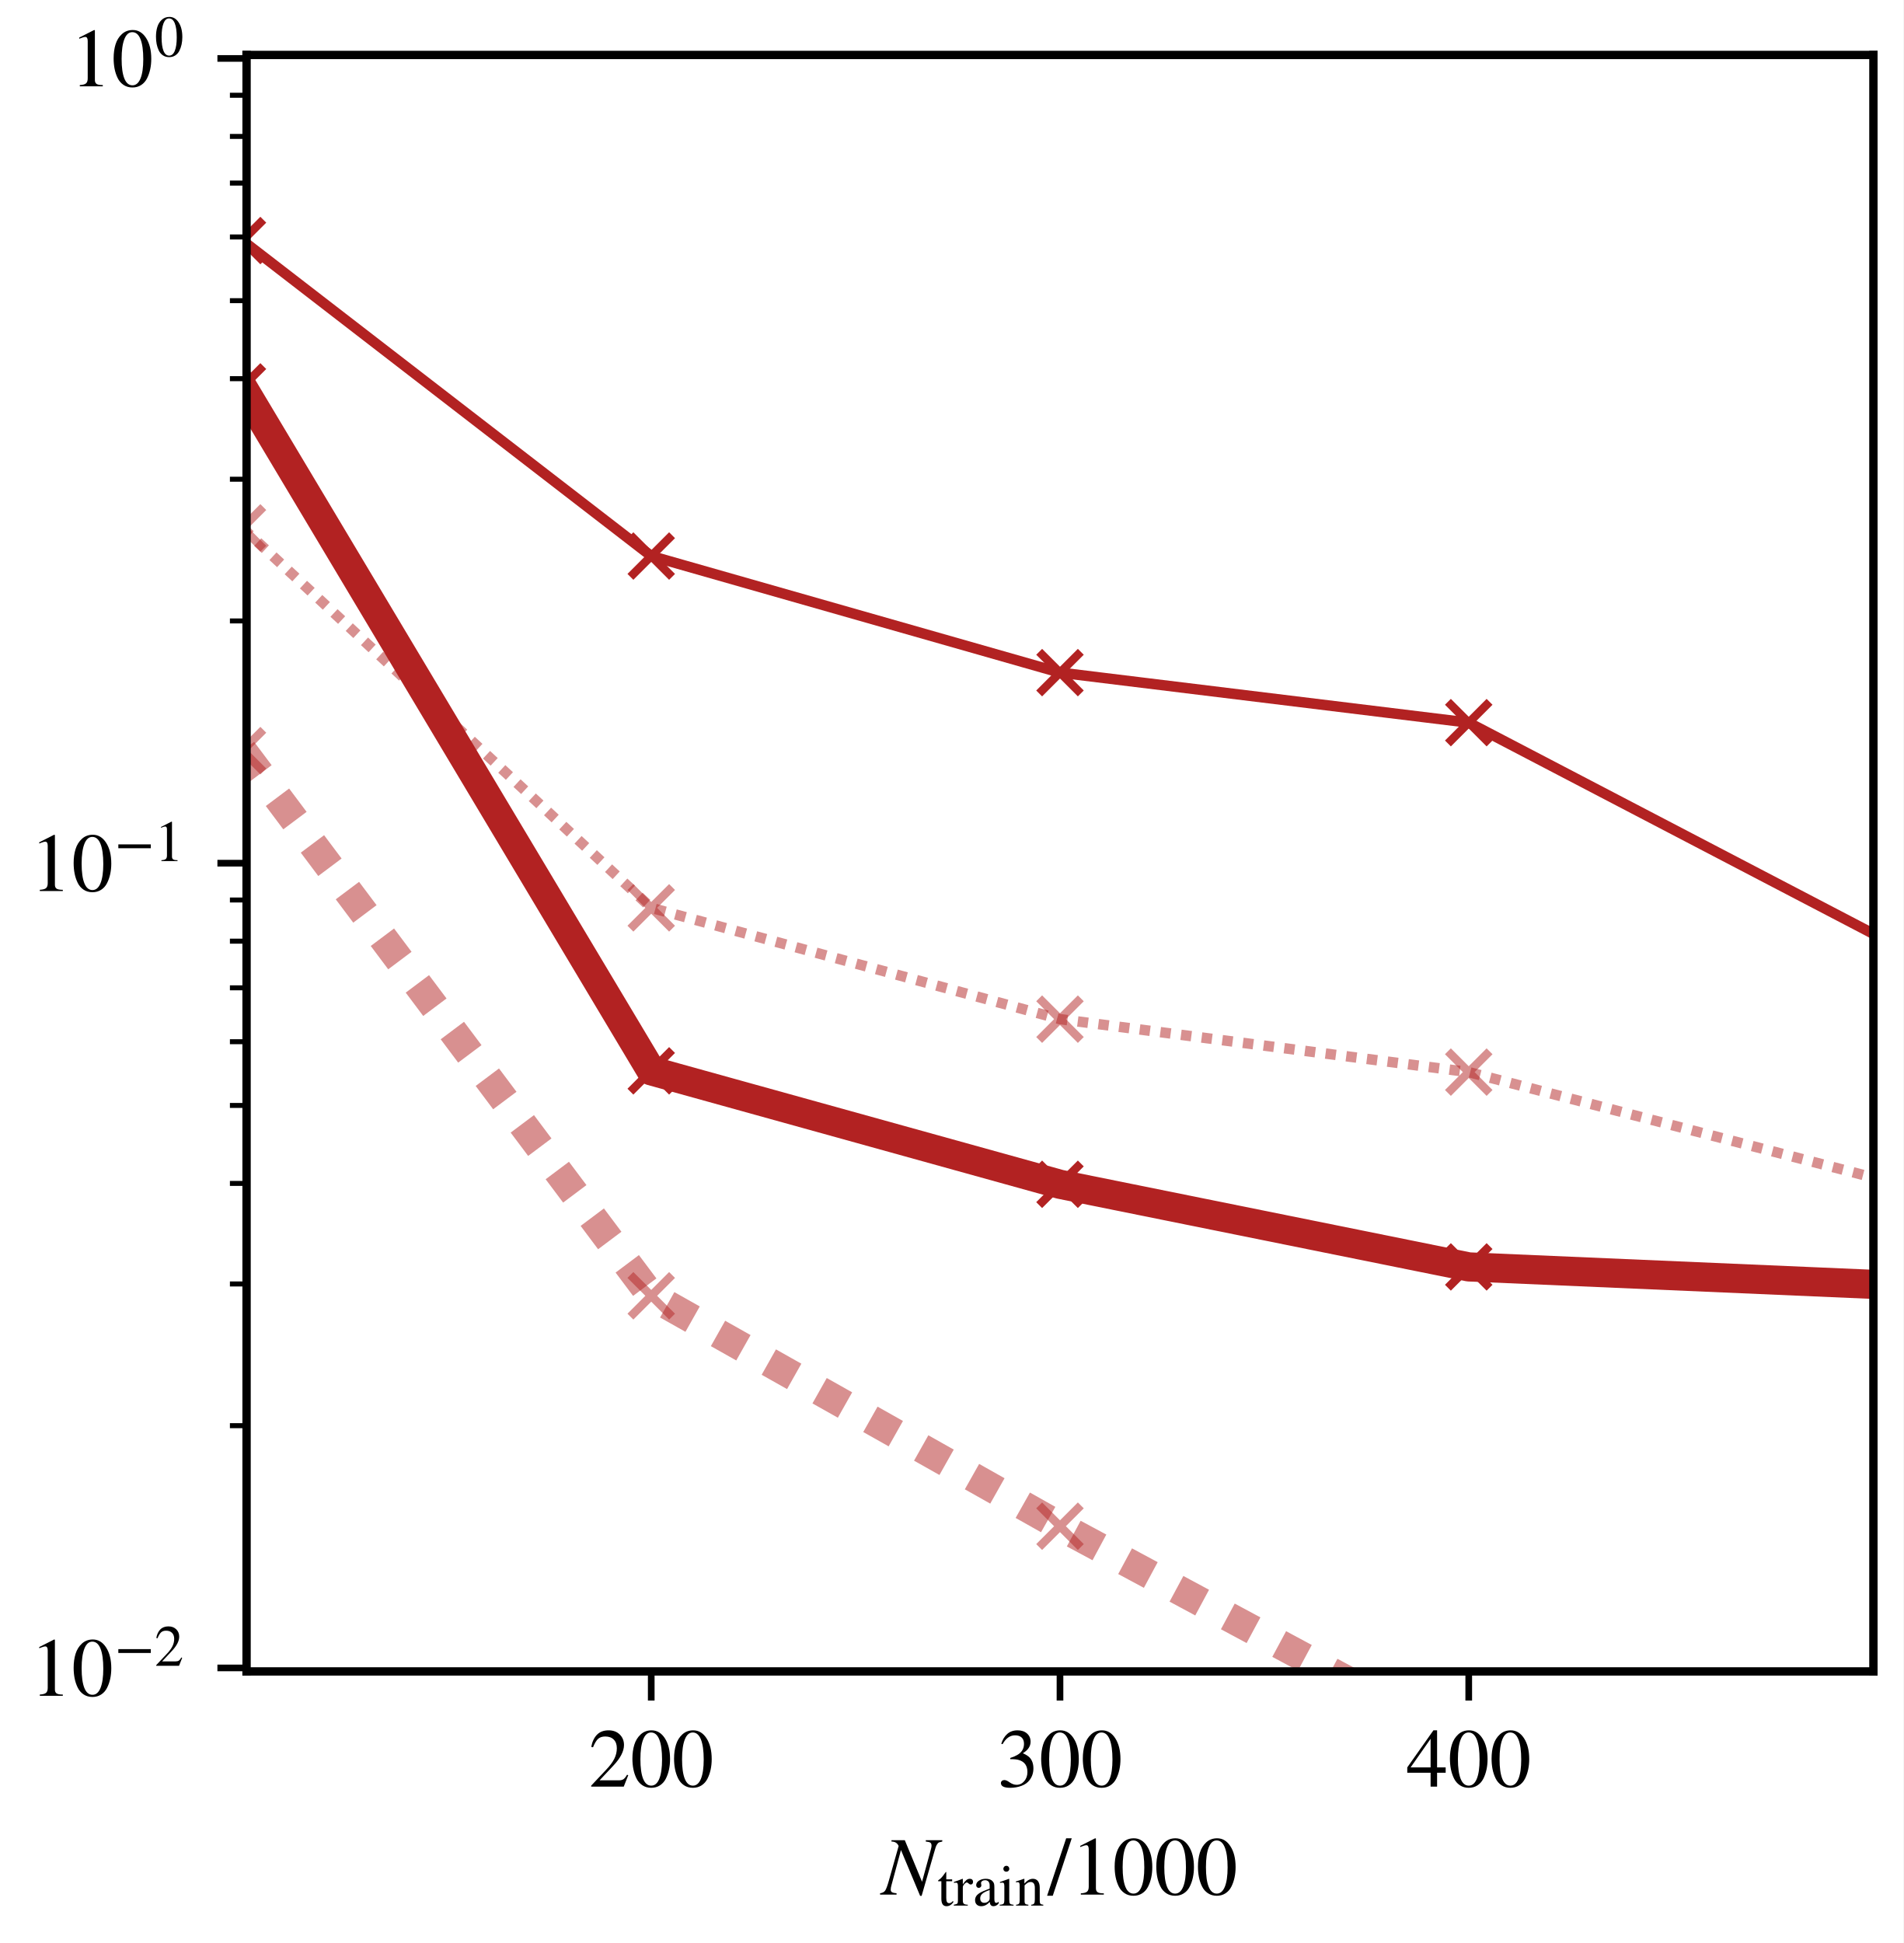
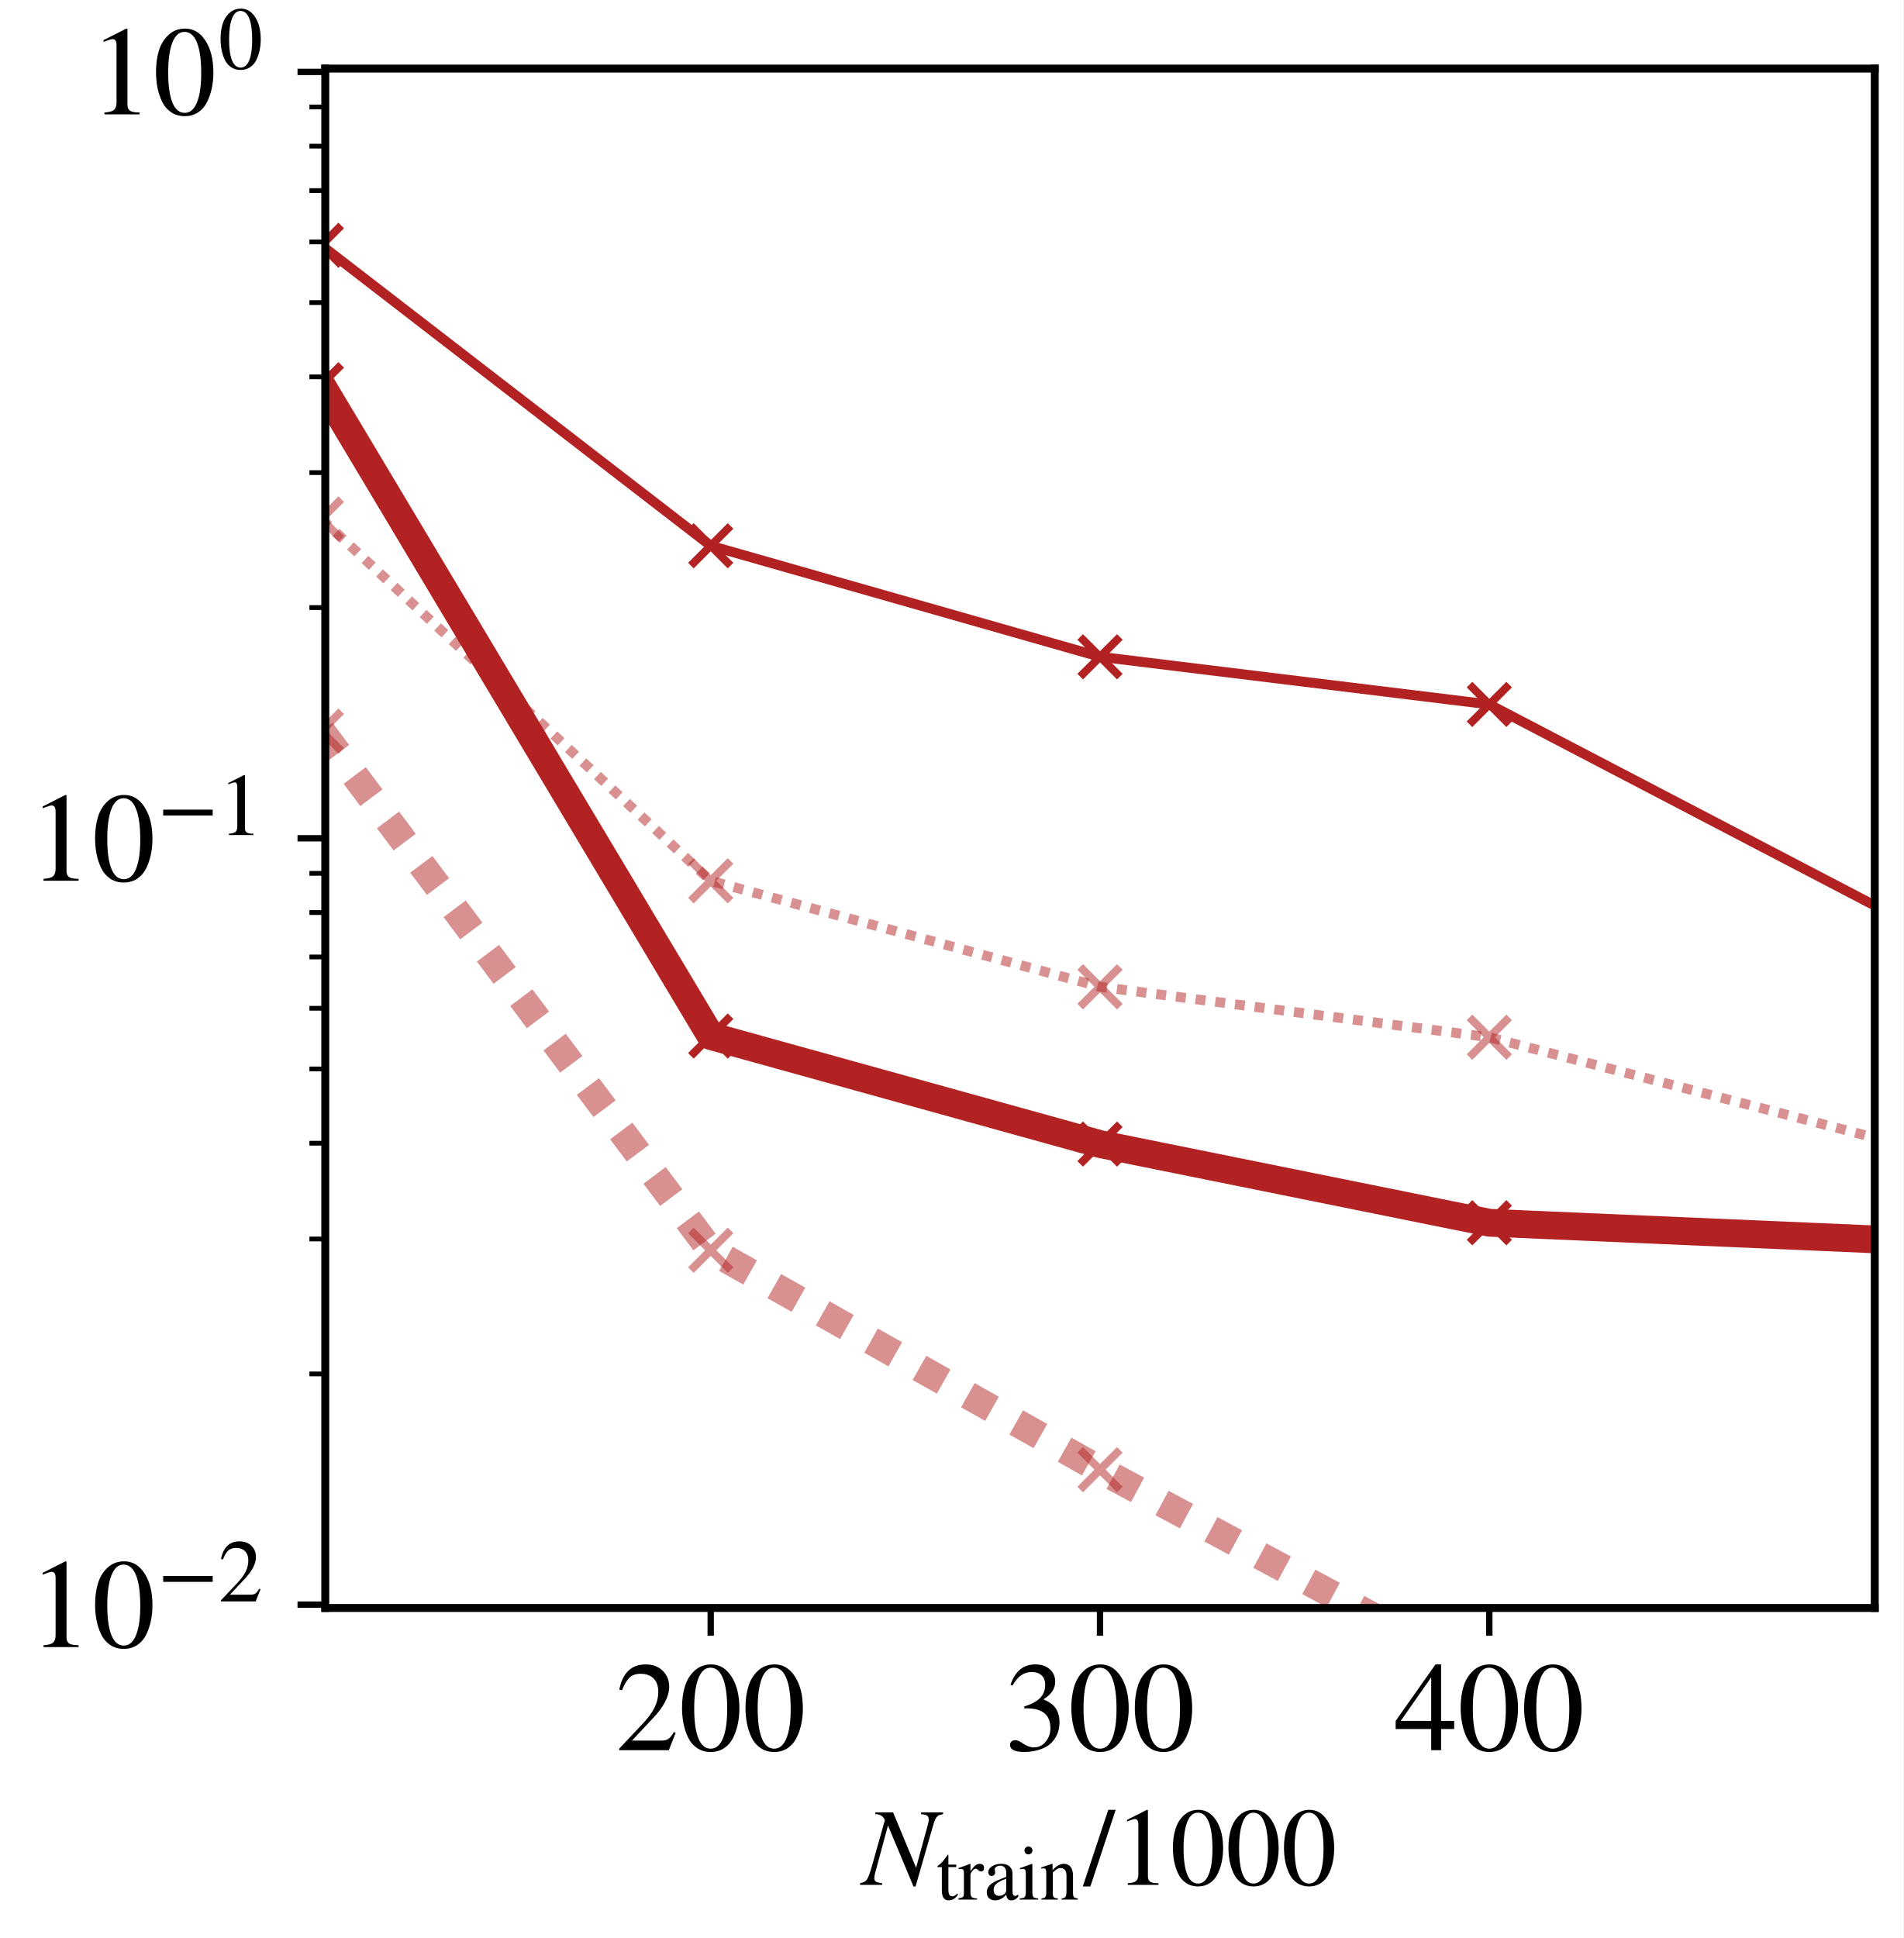
- <svg xmlns="http://www.w3.org/2000/svg" xmlns:xlink="http://www.w3.org/1999/xlink" width="228.5pt" height="233.237pt" viewBox="0 0 228.5 233.237" version="1.1">
+ <svg xmlns="http://www.w3.org/2000/svg" xmlns:xlink="http://www.w3.org/1999/xlink" width="239.9pt" height="244.286pt" viewBox="0 0 239.9 244.286" version="1.1">
  <defs>
    <style type="text/css">*{stroke-linejoin: round; stroke-linecap: butt}</style>
  </defs>
  <g id="figure_1">
    <g id="patch_1">
-       <path d="M 0 233.237  L 228.5 233.237  L 228.5 0  L 0 0  z " style="fill: #ffffff" />
+       <path d="M 0 244.286  L 239.9 244.286  L 239.9 0  L 0 0  z " style="fill: #ffffff" />
    </g>
    <g id="axes_1">
      <g id="patch_2">
-         <path d="M 29.6 200.637  L 224.9 200.637  L 224.9 6.597  L 29.6 6.597  z " style="fill: #ffffff" />
+         <path d="M 41 202.686  L 236.3 202.686  L 236.3 8.646  L 41 8.646  z " style="fill: #ffffff" />
      </g>
      <g id="matplotlib.axis_1">
        <g id="xtick_1">
          <g id="line2d_1">
-             <path d="M 78.18 200.637  L 78.18 6.597  " clip-path="url(#pc207e15e62)" style="fill: none" />
+             <path d="M 89.58 202.686  L 89.58 8.646  " clip-path="url(#p1821bb971c)" style="fill: none" />
          </g>
          <g id="line2d_2">
            <defs>
-               <path id="m27143ea1a2" d="M 0 0  L 0 3.5  " style="stroke: #000000; stroke-width: 0.8" />
+               <path id="mec09f40af3" d="M 0 0  L 0 3.5  " style="stroke: #000000; stroke-width: 0.8" />
            </defs>
            <g>
-               <use xlink:href="#m27143ea1a2" x="78.18" y="200.637" style="stroke: #000000; stroke-width: 0.8" />
+               <use xlink:href="#mec09f40af3" x="89.58" y="202.686" style="stroke: #000000; stroke-width: 0.8" />
            </g>
          </g>
          <g id="text_1">
-             <g transform="translate(70.67965 214.4671) scale(0.1 -0.1)">
+             <g transform="translate(77.57965 220.6138) scale(0.16 -0.16)">
              <defs>
                <path id="STIXGeneral-Regular-32" d="M 3034 877  L 2688 0  L 186 0  L 186 77  L 1325 1286  Q 1773 1754 1965 2144  Q 2157 2534 2157 2950  Q 2157 3379 1920 3616  Q 1683 3853 1267 3853  Q 922 3853 720 3673  Q 518 3494 326 3021  L 192 3053  Q 301 3648 630 3987  Q 960 4326 1523 4326  Q 2054 4326 2380 4006  Q 2707 3686 2707 3200  Q 2707 2477 1888 1613  L 832 486  L 2330 486  Q 2541 486 2665 569  Q 2790 653 2944 915  L 3034 877  z " transform="scale(0.015625)" />
                <path id="STIXGeneral-Regular-30" d="M 3046 2112  Q 3046 1683 2963 1302  Q 2880 922 2717 602  Q 2554 282 2266 96  Q 1978 -90 1600 -90  Q 1210 -90 915 108  Q 621 307 461 640  Q 301 973 227 1350  Q 154 1728 154 2150  Q 154 2746 301 3222  Q 448 3699 790 4012  Q 1133 4326 1626 4326  Q 2253 4326 2649 3712  Q 3046 3098 3046 2112  z M 2432 2080  Q 2432 3091 2217 3625  Q 2003 4160 1587 4160  Q 1190 4160 979 3622  Q 768 3085 768 2106  Q 768 1120 979 598  Q 1190 77 1600 77  Q 2003 77 2217 598  Q 2432 1120 2432 2080  z " transform="scale(0.015625)" />
              </defs>
              <use xlink:href="#STIXGeneral-Regular-32" />
              <use xlink:href="#STIXGeneral-Regular-30" x="50" />
              <use xlink:href="#STIXGeneral-Regular-30" x="100" />
            </g>
          </g>
        </g>
        <g id="xtick_2">
          <g id="line2d_3">
-             <path d="M 127.25 200.637  L 127.25 6.597  " clip-path="url(#pc207e15e62)" style="fill: none" />
+             <path d="M 138.65 202.686  L 138.65 8.646  " clip-path="url(#p1821bb971c)" style="fill: none" />
          </g>
          <g id="line2d_4">
            <g>
-               <use xlink:href="#m27143ea1a2" x="127.25" y="200.637" style="stroke: #000000; stroke-width: 0.8" />
+               <use xlink:href="#mec09f40af3" x="138.65" y="202.686" style="stroke: #000000; stroke-width: 0.8" />
            </g>
          </g>
          <g id="text_2">
-             <g transform="translate(119.75 214.4671) scale(0.1 -0.1)">
+             <g transform="translate(126.65 220.6138) scale(0.16 -0.16)">
              <defs>
                <path id="STIXGeneral-Regular-33" d="M 390 3264  L 288 3290  Q 435 3770 748 4048  Q 1062 4326 1542 4326  Q 1990 4326 2265 4083  Q 2541 3840 2541 3450  Q 2541 2925 1946 2566  Q 2298 2413 2477 2227  Q 2758 1914 2758 1402  Q 2758 890 2464 506  Q 2246 211 1840 60  Q 1434 -90 979 -90  Q 262 -90 262 275  Q 262 378 339 442  Q 416 506 525 506  Q 685 506 915 339  Q 1197 141 1466 141  Q 1818 141 2058 425  Q 2298 710 2298 1120  Q 2298 1856 1632 2048  Q 1434 2112 979 2112  L 979 2202  Q 1338 2323 1517 2432  Q 2035 2726 2035 3290  Q 2035 3610 1852 3776  Q 1670 3942 1344 3942  Q 768 3942 390 3264  z " transform="scale(0.015625)" />
              </defs>
              <use xlink:href="#STIXGeneral-Regular-33" />
              <use xlink:href="#STIXGeneral-Regular-30" x="50" />
              <use xlink:href="#STIXGeneral-Regular-30" x="100" />
            </g>
          </g>
        </g>
        <g id="xtick_3">
          <g id="line2d_5">
-             <path d="M 176.32 200.637  L 176.32 6.597  " clip-path="url(#pc207e15e62)" style="fill: none" />
+             <path d="M 187.72 202.686  L 187.72 8.646  " clip-path="url(#p1821bb971c)" style="fill: none" />
          </g>
          <g id="line2d_6">
            <g>
-               <use xlink:href="#m27143ea1a2" x="176.32" y="200.637" style="stroke: #000000; stroke-width: 0.8" />
+               <use xlink:href="#mec09f40af3" x="187.72" y="202.686" style="stroke: #000000; stroke-width: 0.8" />
            </g>
          </g>
          <g id="text_3">
-             <g transform="translate(168.8204 214.4671) scale(0.1 -0.1)">
+             <g transform="translate(175.7204 220.6138) scale(0.16 -0.16)">
              <defs>
                <path id="STIXGeneral-Regular-34" d="M 3027 1069  L 2368 1069  L 2368 0  L 1869 0  L 1869 1069  L 77 1069  L 77 1478  L 2086 4326  L 2368 4326  L 2368 1478  L 3027 1478  L 3027 1069  z M 1869 1478  L 1869 3674  L 333 1478  L 1869 1478  z " transform="scale(0.015625)" />
              </defs>
              <use xlink:href="#STIXGeneral-Regular-34" />
              <use xlink:href="#STIXGeneral-Regular-30" x="50" />
              <use xlink:href="#STIXGeneral-Regular-30" x="100" />
            </g>
          </g>
        </g>
        <g id="text_4">
-           <g transform="translate(105.85 227.4671) scale(0.1 -0.1)">
+           <g transform="translate(108.69 237.6479) scale(0.14 -0.14)">
            <defs>
              <path id="STIXGeneral-Italic-4e" d="M 4653 4179  L 4653 4077  Q 4480 4038 4413 4016  Q 4346 3994 4266 3882  Q 4186 3770 4144 3635  Q 4102 3501 4000 3149  L 3066 -96  L 2950 -96  L 1478 3424  L 749 723  Q 691 525 691 378  Q 691 243 790 182  Q 890 122 1139 102  L 1139 0  L -128 0  L -128 102  Q 147 141 262 304  Q 378 467 550 1075  L 1299 3731  Q 1152 4077 749 4077  L 749 4179  L 1773 4179  L 3098 986  L 3776 3469  Q 3827 3648 3827 3750  Q 3827 3923 3740 3987  Q 3654 4051 3386 4077  L 3386 4179  L 4653 4179  z " transform="scale(0.015625)" />
              <path id="STIXGeneral-Regular-74" d="M 1702 493  L 1786 422  Q 1478 -64 1011 -64  Q 448 -64 448 749  L 448 2675  L 109 2675  Q 83 2694 83 2720  Q 83 2771 192 2842  Q 435 2982 813 3526  Q 826 3546 874 3606  Q 922 3667 941 3706  Q 986 3706 986 3622  L 986 2880  L 1632 2880  L 1632 2675  L 986 2675  L 986 845  Q 986 538 1062 403  Q 1139 269 1318 269  Q 1510 269 1702 493  z " transform="scale(0.015625)" />
              <path id="STIXGeneral-Regular-72" d="M 1024 2931  L 1024 2342  Q 1267 2688 1430 2816  Q 1594 2944 1792 2944  Q 1958 2944 2051 2854  Q 2144 2765 2144 2605  Q 2144 2470 2077 2393  Q 2010 2317 1894 2317  Q 1773 2317 1638 2445  Q 1536 2541 1472 2541  Q 1338 2541 1181 2355  Q 1024 2170 1024 2016  L 1024 576  Q 1024 301 1133 205  Q 1242 109 1568 96  L 1568 0  L 32 0  L 32 96  Q 339 154 412 224  Q 486 294 486 538  L 486 2138  Q 486 2349 438 2435  Q 390 2522 269 2522  Q 166 2522 45 2496  L 45 2598  Q 448 2726 992 2944  L 1024 2931  z " transform="scale(0.015625)" />
              <path id="STIXGeneral-Regular-61" d="M 2829 422  L 2829 243  Q 2586 -64 2253 -64  Q 1888 -64 1843 403  L 1837 403  Q 1427 -64 909 -64  Q 608 -64 422 112  Q 237 288 237 602  Q 237 1050 685 1350  Q 992 1555 1837 1869  L 1837 2214  Q 1837 2502 1699 2646  Q 1562 2790 1338 2790  Q 1146 2790 1018 2697  Q 890 2605 890 2477  Q 890 2419 909 2348  Q 928 2278 928 2208  Q 928 2112 841 2029  Q 755 1946 634 1946  Q 525 1946 441 2029  Q 358 2112 358 2240  Q 358 2547 685 2752  Q 986 2944 1421 2944  Q 1939 2944 2176 2656  Q 2291 2522 2323 2384  Q 2355 2246 2355 1946  L 2355 723  Q 2355 301 2554 301  Q 2682 301 2829 422  z M 1837 813  L 1837 1715  Q 1248 1510 1018 1293  Q 800 1094 800 800  Q 800 557 921 432  Q 1043 307 1242 307  Q 1453 307 1613 410  Q 1747 506 1792 589  Q 1837 672 1837 813  z " transform="scale(0.015625)" />
              <path id="STIXGeneral-Regular-69" d="M 1152 4045  Q 1152 3904 1056 3811  Q 960 3718 819 3718  Q 685 3718 592 3811  Q 499 3904 499 4045  Q 499 4179 595 4275  Q 691 4371 826 4371  Q 966 4371 1059 4275  Q 1152 4179 1152 4045  z M 1619 0  L 102 0  L 102 96  Q 435 115 521 211  Q 608 307 608 666  L 608 2118  Q 608 2342 563 2432  Q 518 2522 397 2522  Q 243 2522 128 2490  L 128 2592  L 1120 2944  L 1146 2918  L 1146 672  Q 1146 314 1226 218  Q 1306 122 1619 96  L 1619 0  z " transform="scale(0.015625)" />
              <path id="STIXGeneral-Regular-6e" d="M 3104 0  L 1773 0  L 1779 96  Q 2016 115 2096 233  Q 2176 352 2176 672  L 2176 1946  Q 2176 2592 1709 2592  Q 1549 2592 1408 2515  Q 1267 2438 1050 2227  L 1050 461  Q 1050 269 1136 192  Q 1222 115 1466 96  L 1466 0  L 115 0  L 115 96  Q 358 115 435 214  Q 512 314 512 602  L 512 2157  Q 512 2394 467 2483  Q 422 2573 288 2573  Q 160 2573 102 2547  L 102 2656  Q 550 2784 979 2944  L 1030 2925  L 1030 2426  L 1037 2426  Q 1491 2944 1958 2944  Q 2323 2944 2518 2688  Q 2714 2432 2714 1958  L 2714 544  Q 2714 288 2790 205  Q 2867 122 3104 96  L 3104 0  z " transform="scale(0.015625)" />
              <path id="STIXGeneral-Regular-2f" d="M 1837 4326  L 378 -90  L -58 -90  L 1408 4326  L 1837 4326  z " transform="scale(0.015625)" />
              <path id="STIXGeneral-Regular-31" d="M 2522 0  L 755 0  L 755 96  Q 1107 115 1235 227  Q 1363 339 1363 608  L 1363 3482  Q 1363 3795 1171 3795  Q 1082 3795 883 3718  L 710 3654  L 710 3744  L 1856 4326  L 1914 4307  L 1914 486  Q 1914 275 2042 185  Q 2170 96 2522 96  L 2522 0  z " transform="scale(0.015625)" />
            </defs>
            <use xlink:href="#STIXGeneral-Italic-4e" transform="translate(0 0.40625)" />
            <use xlink:href="#STIXGeneral-Regular-74" transform="translate(66.7 -12.82188) scale(0.7)" />
            <use xlink:href="#STIXGeneral-Regular-72" transform="translate(86.15999 -12.82188) scale(0.7)" />
            <use xlink:href="#STIXGeneral-Regular-61" transform="translate(109.47 -12.82188) scale(0.7)" />
            <use xlink:href="#STIXGeneral-Regular-69" transform="translate(140.55 -12.82188) scale(0.7)" />
            <use xlink:href="#STIXGeneral-Regular-6e" transform="translate(160.01 -12.82188) scale(0.7)" />
            <use xlink:href="#STIXGeneral-Regular-2f" transform="translate(199.4193 0.40625)" />
            <use xlink:href="#STIXGeneral-Regular-31" transform="translate(227.2193 0.40625)" />
            <use xlink:href="#STIXGeneral-Regular-30" transform="translate(277.2193 0.40625)" />
            <use xlink:href="#STIXGeneral-Regular-30" transform="translate(327.2193 0.40625)" />
            <use xlink:href="#STIXGeneral-Regular-30" transform="translate(377.2193 0.40625)" />
          </g>
        </g>
      </g>
      <g id="matplotlib.axis_2">
        <g id="ytick_1">
          <g id="line2d_7">
-             <path d="M 29.6 200.216  L 224.9 200.216  " clip-path="url(#pc207e15e62)" style="fill: none" />
+             <path d="M 41 202.265  L 236.3 202.265  " clip-path="url(#p1821bb971c)" style="fill: none" />
          </g>
          <g id="line2d_8">
            <defs>
-               <path id="m0eae463704" d="M 0 0  L -3.5 0  " style="stroke: #000000; stroke-width: 0.8" />
+               <path id="md15d6463d7" d="M 0 0  L -3.5 0  " style="stroke: #000000; stroke-width: 0.8" />
            </defs>
            <g>
-               <use xlink:href="#m0eae463704" x="29.6" y="200.216" style="stroke: #000000; stroke-width: 0.8" />
+               <use xlink:href="#md15d6463d7" x="41" y="202.265" style="stroke: #000000; stroke-width: 0.8" />
            </g>
          </g>
          <g id="text_5">
-             <g transform="translate(3.6 203.6306) scale(0.1 -0.1)">
+             <g transform="translate(3.6 207.7284) scale(0.16 -0.16)">
              <defs>
                <path id="STIXGeneral-Regular-2212" d="M 3974 1408  L 410 1408  L 410 1830  L 3974 1830  L 3974 1408  z " transform="scale(0.015625)" />
              </defs>
              <use xlink:href="#STIXGeneral-Regular-31" transform="translate(0 0.684375)" />
              <use xlink:href="#STIXGeneral-Regular-30" transform="translate(49.99999 0.684375)" />
              <use xlink:href="#STIXGeneral-Regular-2212" transform="translate(101.575 36.68438) scale(0.7)" />
              <use xlink:href="#STIXGeneral-Regular-32" transform="translate(149.525 36.68438) scale(0.7)" />
            </g>
          </g>
        </g>
        <g id="ytick_2">
          <g id="line2d_9">
-             <path d="M 29.6 103.615  L 224.9 103.615  " clip-path="url(#pc207e15e62)" style="fill: none" />
+             <path d="M 41 105.664  L 236.3 105.664  " clip-path="url(#p1821bb971c)" style="fill: none" />
          </g>
          <g id="line2d_10">
            <g>
-               <use xlink:href="#m0eae463704" x="29.6" y="103.615" style="stroke: #000000; stroke-width: 0.8" />
+               <use xlink:href="#md15d6463d7" x="41" y="105.664" style="stroke: #000000; stroke-width: 0.8" />
            </g>
          </g>
          <g id="text_6">
-             <g transform="translate(3.6 107.0301) scale(0.1 -0.1)">
+             <g transform="translate(3.6 111.128) scale(0.16 -0.16)">
              <use xlink:href="#STIXGeneral-Regular-31" transform="translate(0 0.684375)" />
              <use xlink:href="#STIXGeneral-Regular-30" transform="translate(49.99999 0.684375)" />
              <use xlink:href="#STIXGeneral-Regular-2212" transform="translate(101.575 36.68438) scale(0.7)" />
              <use xlink:href="#STIXGeneral-Regular-31" transform="translate(149.525 36.68438) scale(0.7)" />
            </g>
          </g>
        </g>
        <g id="ytick_3">
          <g id="line2d_11">
-             <path d="M 29.6 7.015  L 224.9 7.015  " clip-path="url(#pc207e15e62)" style="fill: none" />
+             <path d="M 41 9.064  L 236.3 9.064  " clip-path="url(#p1821bb971c)" style="fill: none" />
          </g>
          <g id="line2d_12">
            <g>
-               <use xlink:href="#m0eae463704" x="29.6" y="7.015" style="stroke: #000000; stroke-width: 0.8" />
+               <use xlink:href="#md15d6463d7" x="41" y="9.064" style="stroke: #000000; stroke-width: 0.8" />
            </g>
          </g>
          <g id="text_7">
-             <g transform="translate(8.4 10.42969) scale(0.1 -0.1)">
+             <g transform="translate(11.28 14.5275) scale(0.16 -0.16)">
              <use xlink:href="#STIXGeneral-Regular-31" transform="translate(0 0.684375)" />
              <use xlink:href="#STIXGeneral-Regular-30" transform="translate(49.99999 0.684375)" />
              <use xlink:href="#STIXGeneral-Regular-30" transform="translate(101.575 36.68438) scale(0.7)" />
            </g>
          </g>
        </g>
        <g id="ytick_4">
          <g id="line2d_13">
            <defs>
-               <path id="md9b22770c4" d="M 0 0  L -2 0  " style="stroke: #000000; stroke-width: 0.6" />
+               <path id="m7e2fa0d4f6" d="M 0 0  L -2 0  " style="stroke: #000000; stroke-width: 0.6" />
            </defs>
            <g>
-               <use xlink:href="#md9b22770c4" x="29.6" y="171.136" style="stroke: #000000; stroke-width: 0.6" />
+               <use xlink:href="#m7e2fa0d4f6" x="41" y="173.185" style="stroke: #000000; stroke-width: 0.6" />
            </g>
          </g>
        </g>
        <g id="ytick_5">
          <g id="line2d_14">
            <g>
-               <use xlink:href="#md9b22770c4" x="29.6" y="154.126" style="stroke: #000000; stroke-width: 0.6" />
+               <use xlink:href="#m7e2fa0d4f6" x="41" y="156.175" style="stroke: #000000; stroke-width: 0.6" />
            </g>
          </g>
        </g>
        <g id="ytick_6">
          <g id="line2d_15">
            <g>
-               <use xlink:href="#md9b22770c4" x="29.6" y="142.056" style="stroke: #000000; stroke-width: 0.6" />
+               <use xlink:href="#m7e2fa0d4f6" x="41" y="144.105" style="stroke: #000000; stroke-width: 0.6" />
            </g>
          </g>
        </g>
        <g id="ytick_7">
          <g id="line2d_16">
            <g>
-               <use xlink:href="#md9b22770c4" x="29.6" y="132.695" style="stroke: #000000; stroke-width: 0.6" />
+               <use xlink:href="#m7e2fa0d4f6" x="41" y="134.744" style="stroke: #000000; stroke-width: 0.6" />
            </g>
          </g>
        </g>
        <g id="ytick_8">
          <g id="line2d_17">
            <g>
-               <use xlink:href="#md9b22770c4" x="29.6" y="125.046" style="stroke: #000000; stroke-width: 0.6" />
+               <use xlink:href="#m7e2fa0d4f6" x="41" y="127.095" style="stroke: #000000; stroke-width: 0.6" />
            </g>
          </g>
        </g>
        <g id="ytick_9">
          <g id="line2d_18">
            <g>
-               <use xlink:href="#md9b22770c4" x="29.6" y="118.579" style="stroke: #000000; stroke-width: 0.6" />
+               <use xlink:href="#m7e2fa0d4f6" x="41" y="120.628" style="stroke: #000000; stroke-width: 0.6" />
            </g>
          </g>
        </g>
        <g id="ytick_10">
          <g id="line2d_19">
            <g>
-               <use xlink:href="#md9b22770c4" x="29.6" y="112.977" style="stroke: #000000; stroke-width: 0.6" />
+               <use xlink:href="#m7e2fa0d4f6" x="41" y="115.026" style="stroke: #000000; stroke-width: 0.6" />
            </g>
          </g>
        </g>
        <g id="ytick_11">
          <g id="line2d_20">
            <g>
-               <use xlink:href="#md9b22770c4" x="29.6" y="108.035" style="stroke: #000000; stroke-width: 0.6" />
+               <use xlink:href="#m7e2fa0d4f6" x="41" y="110.084" style="stroke: #000000; stroke-width: 0.6" />
            </g>
          </g>
        </g>
        <g id="ytick_12">
          <g id="line2d_21">
            <g>
-               <use xlink:href="#md9b22770c4" x="29.6" y="74.536" style="stroke: #000000; stroke-width: 0.6" />
+               <use xlink:href="#m7e2fa0d4f6" x="41" y="76.585" style="stroke: #000000; stroke-width: 0.6" />
            </g>
          </g>
        </g>
        <g id="ytick_13">
          <g id="line2d_22">
            <g>
-               <use xlink:href="#md9b22770c4" x="29.6" y="57.525" style="stroke: #000000; stroke-width: 0.6" />
+               <use xlink:href="#m7e2fa0d4f6" x="41" y="59.574" style="stroke: #000000; stroke-width: 0.6" />
            </g>
          </g>
        </g>
        <g id="ytick_14">
          <g id="line2d_23">
            <g>
-               <use xlink:href="#md9b22770c4" x="29.6" y="45.456" style="stroke: #000000; stroke-width: 0.6" />
+               <use xlink:href="#m7e2fa0d4f6" x="41" y="47.505" style="stroke: #000000; stroke-width: 0.6" />
            </g>
          </g>
        </g>
        <g id="ytick_15">
          <g id="line2d_24">
            <g>
-               <use xlink:href="#md9b22770c4" x="29.6" y="36.094" style="stroke: #000000; stroke-width: 0.6" />
+               <use xlink:href="#m7e2fa0d4f6" x="41" y="38.143" style="stroke: #000000; stroke-width: 0.6" />
            </g>
          </g>
        </g>
        <g id="ytick_16">
          <g id="line2d_25">
            <g>
-               <use xlink:href="#md9b22770c4" x="29.6" y="28.446" style="stroke: #000000; stroke-width: 0.6" />
+               <use xlink:href="#m7e2fa0d4f6" x="41" y="30.494" style="stroke: #000000; stroke-width: 0.6" />
            </g>
          </g>
        </g>
        <g id="ytick_17">
          <g id="line2d_26">
            <g>
-               <use xlink:href="#md9b22770c4" x="29.6" y="21.978" style="stroke: #000000; stroke-width: 0.6" />
+               <use xlink:href="#m7e2fa0d4f6" x="41" y="24.027" style="stroke: #000000; stroke-width: 0.6" />
            </g>
          </g>
        </g>
        <g id="ytick_18">
          <g id="line2d_27">
            <g>
-               <use xlink:href="#md9b22770c4" x="29.6" y="16.376" style="stroke: #000000; stroke-width: 0.6" />
+               <use xlink:href="#m7e2fa0d4f6" x="41" y="18.425" style="stroke: #000000; stroke-width: 0.6" />
            </g>
          </g>
        </g>
        <g id="ytick_19">
          <g id="line2d_28">
            <g>
-               <use xlink:href="#md9b22770c4" x="29.6" y="11.435" style="stroke: #000000; stroke-width: 0.6" />
+               <use xlink:href="#m7e2fa0d4f6" x="41" y="13.484" style="stroke: #000000; stroke-width: 0.6" />
            </g>
          </g>
        </g>
      </g>
      <g id="line2d_29">
-         <path d="M 29.109 90.103  L 78.18 155.548  L 127.25 183.205  L 176.32 209.577  L 229.5 233.819  " clip-path="url(#pc207e15e62)" style="fill: none; stroke-dasharray: 3.5,3.5; stroke-dashoffset: 0; stroke: #b22222; stroke-opacity: 0.5; stroke-width: 3.5" />
+         <path d="M 40.509 92.152  L 89.58 157.597  L 138.65 185.254  L 187.72 211.626  L 240.9 235.868  " clip-path="url(#p1821bb971c)" style="fill: none; stroke-dasharray: 3.5,3.5; stroke-dashoffset: 0; stroke: #b22222; stroke-opacity: 0.5; stroke-width: 3.5" />
        <defs>
-           <path id="m7c3cad8acb" d="M -2.5 2.5  L 2.5 -2.5  M -2.5 -2.5  L 2.5 2.5  " style="stroke: #b22222; stroke-opacity: 0.5" />
+           <path id="mf802cc0ec9" d="M -2.5 2.5  L 2.5 -2.5  M -2.5 -2.5  L 2.5 2.5  " style="stroke: #b22222; stroke-opacity: 0.5" />
        </defs>
-         <g clip-path="url(#pc207e15e62)">
-           <use xlink:href="#m7c3cad8acb" x="29.109" y="90.103" style="fill: #b22222; fill-opacity: 0.5; stroke: #b22222; stroke-opacity: 0.5" />
-           <use xlink:href="#m7c3cad8acb" x="78.18" y="155.548" style="fill: #b22222; fill-opacity: 0.5; stroke: #b22222; stroke-opacity: 0.5" />
-           <use xlink:href="#m7c3cad8acb" x="127.25" y="183.205" style="fill: #b22222; fill-opacity: 0.5; stroke: #b22222; stroke-opacity: 0.5" />
-           <use xlink:href="#m7c3cad8acb" x="176.32" y="209.577" style="fill: #b22222; fill-opacity: 0.5; stroke: #b22222; stroke-opacity: 0.5" />
-           <use xlink:href="#m7c3cad8acb" x="240.112" y="238.657" style="fill: #b22222; fill-opacity: 0.5; stroke: #b22222; stroke-opacity: 0.5" />
+         <g clip-path="url(#p1821bb971c)">
+           <use xlink:href="#mf802cc0ec9" x="40.509" y="92.152" style="fill: #b22222; fill-opacity: 0.5; stroke: #b22222; stroke-opacity: 0.5" />
+           <use xlink:href="#mf802cc0ec9" x="89.58" y="157.597" style="fill: #b22222; fill-opacity: 0.5; stroke: #b22222; stroke-opacity: 0.5" />
+           <use xlink:href="#mf802cc0ec9" x="138.65" y="185.254" style="fill: #b22222; fill-opacity: 0.5; stroke: #b22222; stroke-opacity: 0.5" />
+           <use xlink:href="#mf802cc0ec9" x="187.72" y="211.626" style="fill: #b22222; fill-opacity: 0.5; stroke: #b22222; stroke-opacity: 0.5" />
+           <use xlink:href="#mf802cc0ec9" x="251.512" y="240.706" style="fill: #b22222; fill-opacity: 0.5; stroke: #b22222; stroke-opacity: 0.5" />
        </g>
      </g>
      <g id="line2d_30">
-         <path d="M 29.109 63.368  L 78.18 108.978  L 127.25 122.338  L 176.32 128.696  L 229.5 142.561  " clip-path="url(#pc207e15e62)" style="fill: none; stroke-dasharray: 1.25,1.25; stroke-dashoffset: 0; stroke: #b22222; stroke-opacity: 0.5; stroke-width: 1.25" />
-         <g clip-path="url(#pc207e15e62)">
-           <use xlink:href="#m7c3cad8acb" x="29.109" y="63.368" style="fill: #b22222; fill-opacity: 0.5; stroke: #b22222; stroke-opacity: 0.5" />
-           <use xlink:href="#m7c3cad8acb" x="78.18" y="108.978" style="fill: #b22222; fill-opacity: 0.5; stroke: #b22222; stroke-opacity: 0.5" />
-           <use xlink:href="#m7c3cad8acb" x="127.25" y="122.338" style="fill: #b22222; fill-opacity: 0.5; stroke: #b22222; stroke-opacity: 0.5" />
-           <use xlink:href="#m7c3cad8acb" x="176.32" y="128.696" style="fill: #b22222; fill-opacity: 0.5; stroke: #b22222; stroke-opacity: 0.5" />
-           <use xlink:href="#m7c3cad8acb" x="240.112" y="145.327" style="fill: #b22222; fill-opacity: 0.5; stroke: #b22222; stroke-opacity: 0.5" />
+         <path d="M 40.509 65.417  L 89.58 111.027  L 138.65 124.387  L 187.72 130.745  L 240.9 144.61  " clip-path="url(#p1821bb971c)" style="fill: none; stroke-dasharray: 1.25,1.25; stroke-dashoffset: 0; stroke: #b22222; stroke-opacity: 0.5; stroke-width: 1.25" />
+         <g clip-path="url(#p1821bb971c)">
+           <use xlink:href="#mf802cc0ec9" x="40.509" y="65.417" style="fill: #b22222; fill-opacity: 0.5; stroke: #b22222; stroke-opacity: 0.5" />
+           <use xlink:href="#mf802cc0ec9" x="89.58" y="111.027" style="fill: #b22222; fill-opacity: 0.5; stroke: #b22222; stroke-opacity: 0.5" />
+           <use xlink:href="#mf802cc0ec9" x="138.65" y="124.387" style="fill: #b22222; fill-opacity: 0.5; stroke: #b22222; stroke-opacity: 0.5" />
+           <use xlink:href="#mf802cc0ec9" x="187.72" y="130.745" style="fill: #b22222; fill-opacity: 0.5; stroke: #b22222; stroke-opacity: 0.5" />
+           <use xlink:href="#mf802cc0ec9" x="251.512" y="147.376" style="fill: #b22222; fill-opacity: 0.5; stroke: #b22222; stroke-opacity: 0.5" />
        </g>
      </g>
      <g id="line2d_31">
-         <path d="M 29.109 46.443  L 78.18 128.544  L 127.25 142.161  L 176.32 152.079  L 229.5 154.373  " clip-path="url(#pc207e15e62)" style="fill: none; stroke: #b22222; stroke-width: 3.5; stroke-linecap: square" />
+         <path d="M 40.509 48.492  L 89.58 130.593  L 138.65 144.21  L 187.72 154.128  L 240.9 156.422  " clip-path="url(#p1821bb971c)" style="fill: none; stroke: #b22222; stroke-width: 3.5; stroke-linecap: square" />
        <defs>
-           <path id="m18bed45f11" d="M -2.5 2.5  L 2.5 -2.5  M -2.5 -2.5  L 2.5 2.5  " style="stroke: #b22222" />
+           <path id="mbba1aefdaa" d="M -2.5 2.5  L 2.5 -2.5  M -2.5 -2.5  L 2.5 2.5  " style="stroke: #b22222" />
        </defs>
-         <g clip-path="url(#pc207e15e62)">
-           <use xlink:href="#m18bed45f11" x="29.109" y="46.443" style="fill: #b22222; stroke: #b22222" />
-           <use xlink:href="#m18bed45f11" x="78.18" y="128.544" style="fill: #b22222; stroke: #b22222" />
-           <use xlink:href="#m18bed45f11" x="127.25" y="142.161" style="fill: #b22222; stroke: #b22222" />
-           <use xlink:href="#m18bed45f11" x="176.32" y="152.079" style="fill: #b22222; stroke: #b22222" />
-           <use xlink:href="#m18bed45f11" x="240.112" y="154.831" style="fill: #b22222; stroke: #b22222" />
+         <g clip-path="url(#p1821bb971c)">
+           <use xlink:href="#mbba1aefdaa" x="40.509" y="48.492" style="fill: #b22222; stroke: #b22222" />
+           <use xlink:href="#mbba1aefdaa" x="89.58" y="130.593" style="fill: #b22222; stroke: #b22222" />
+           <use xlink:href="#mbba1aefdaa" x="138.65" y="144.21" style="fill: #b22222; stroke: #b22222" />
+           <use xlink:href="#mbba1aefdaa" x="187.72" y="154.128" style="fill: #b22222; stroke: #b22222" />
+           <use xlink:href="#mbba1aefdaa" x="251.512" y="156.88" style="fill: #b22222; stroke: #b22222" />
        </g>
      </g>
      <g id="line2d_32">
-         <path d="M 29.109 28.874  L 78.18 66.747  L 127.25 80.741  L 176.32 86.745  L 229.5 114.503  " clip-path="url(#pc207e15e62)" style="fill: none; stroke: #b22222; stroke-width: 1.25; stroke-linecap: square" />
-         <g clip-path="url(#pc207e15e62)">
-           <use xlink:href="#m18bed45f11" x="29.109" y="28.874" style="fill: #b22222; stroke: #b22222" />
-           <use xlink:href="#m18bed45f11" x="78.18" y="66.747" style="fill: #b22222; stroke: #b22222" />
-           <use xlink:href="#m18bed45f11" x="127.25" y="80.741" style="fill: #b22222; stroke: #b22222" />
-           <use xlink:href="#m18bed45f11" x="176.32" y="86.745" style="fill: #b22222; stroke: #b22222" />
-           <use xlink:href="#m18bed45f11" x="240.112" y="120.043" style="fill: #b22222; stroke: #b22222" />
+         <path d="M 40.509 30.923  L 89.58 68.796  L 138.65 82.79  L 187.72 88.794  L 240.9 116.552  " clip-path="url(#p1821bb971c)" style="fill: none; stroke: #b22222; stroke-width: 1.25; stroke-linecap: square" />
+         <g clip-path="url(#p1821bb971c)">
+           <use xlink:href="#mbba1aefdaa" x="40.509" y="30.923" style="fill: #b22222; stroke: #b22222" />
+           <use xlink:href="#mbba1aefdaa" x="89.58" y="68.796" style="fill: #b22222; stroke: #b22222" />
+           <use xlink:href="#mbba1aefdaa" x="138.65" y="82.79" style="fill: #b22222; stroke: #b22222" />
+           <use xlink:href="#mbba1aefdaa" x="187.72" y="88.794" style="fill: #b22222; stroke: #b22222" />
+           <use xlink:href="#mbba1aefdaa" x="251.512" y="122.091" style="fill: #b22222; stroke: #b22222" />
        </g>
      </g>
      <g id="patch_3">
-         <path d="M 29.6 200.637  L 29.6 6.597  " style="fill: none; stroke: #000000; stroke-linejoin: miter; stroke-linecap: square" />
+         <path d="M 41 202.686  L 41 8.646  " style="fill: none; stroke: #000000; stroke-linejoin: miter; stroke-linecap: square" />
      </g>
      <g id="patch_4">
-         <path d="M 224.9 200.637  L 224.9 6.597  " style="fill: none; stroke: #000000; stroke-linejoin: miter; stroke-linecap: square" />
+         <path d="M 236.3 202.686  L 236.3 8.646  " style="fill: none; stroke: #000000; stroke-linejoin: miter; stroke-linecap: square" />
      </g>
      <g id="patch_5">
-         <path d="M 29.6 200.637  L 224.9 200.637  " style="fill: none; stroke: #000000; stroke-linejoin: miter; stroke-linecap: square" />
+         <path d="M 41 202.686  L 236.3 202.686  " style="fill: none; stroke: #000000; stroke-linejoin: miter; stroke-linecap: square" />
      </g>
      <g id="patch_6">
-         <path d="M 29.6 6.597  L 224.9 6.597  " style="fill: none; stroke: #000000; stroke-linejoin: miter; stroke-linecap: square" />
+         <path d="M 41 8.646  L 236.3 8.646  " style="fill: none; stroke: #000000; stroke-linejoin: miter; stroke-linecap: square" />
      </g>
    </g>
  </g>
  <defs>
-     <clipPath id="pc207e15e62">
-       <rect x="29.6" y="6.597" width="195.3" height="194.04" />
+     <clipPath id="p1821bb971c">
+       <rect x="41" y="8.646" width="195.3" height="194.04" />
    </clipPath>
  </defs>
</svg>
